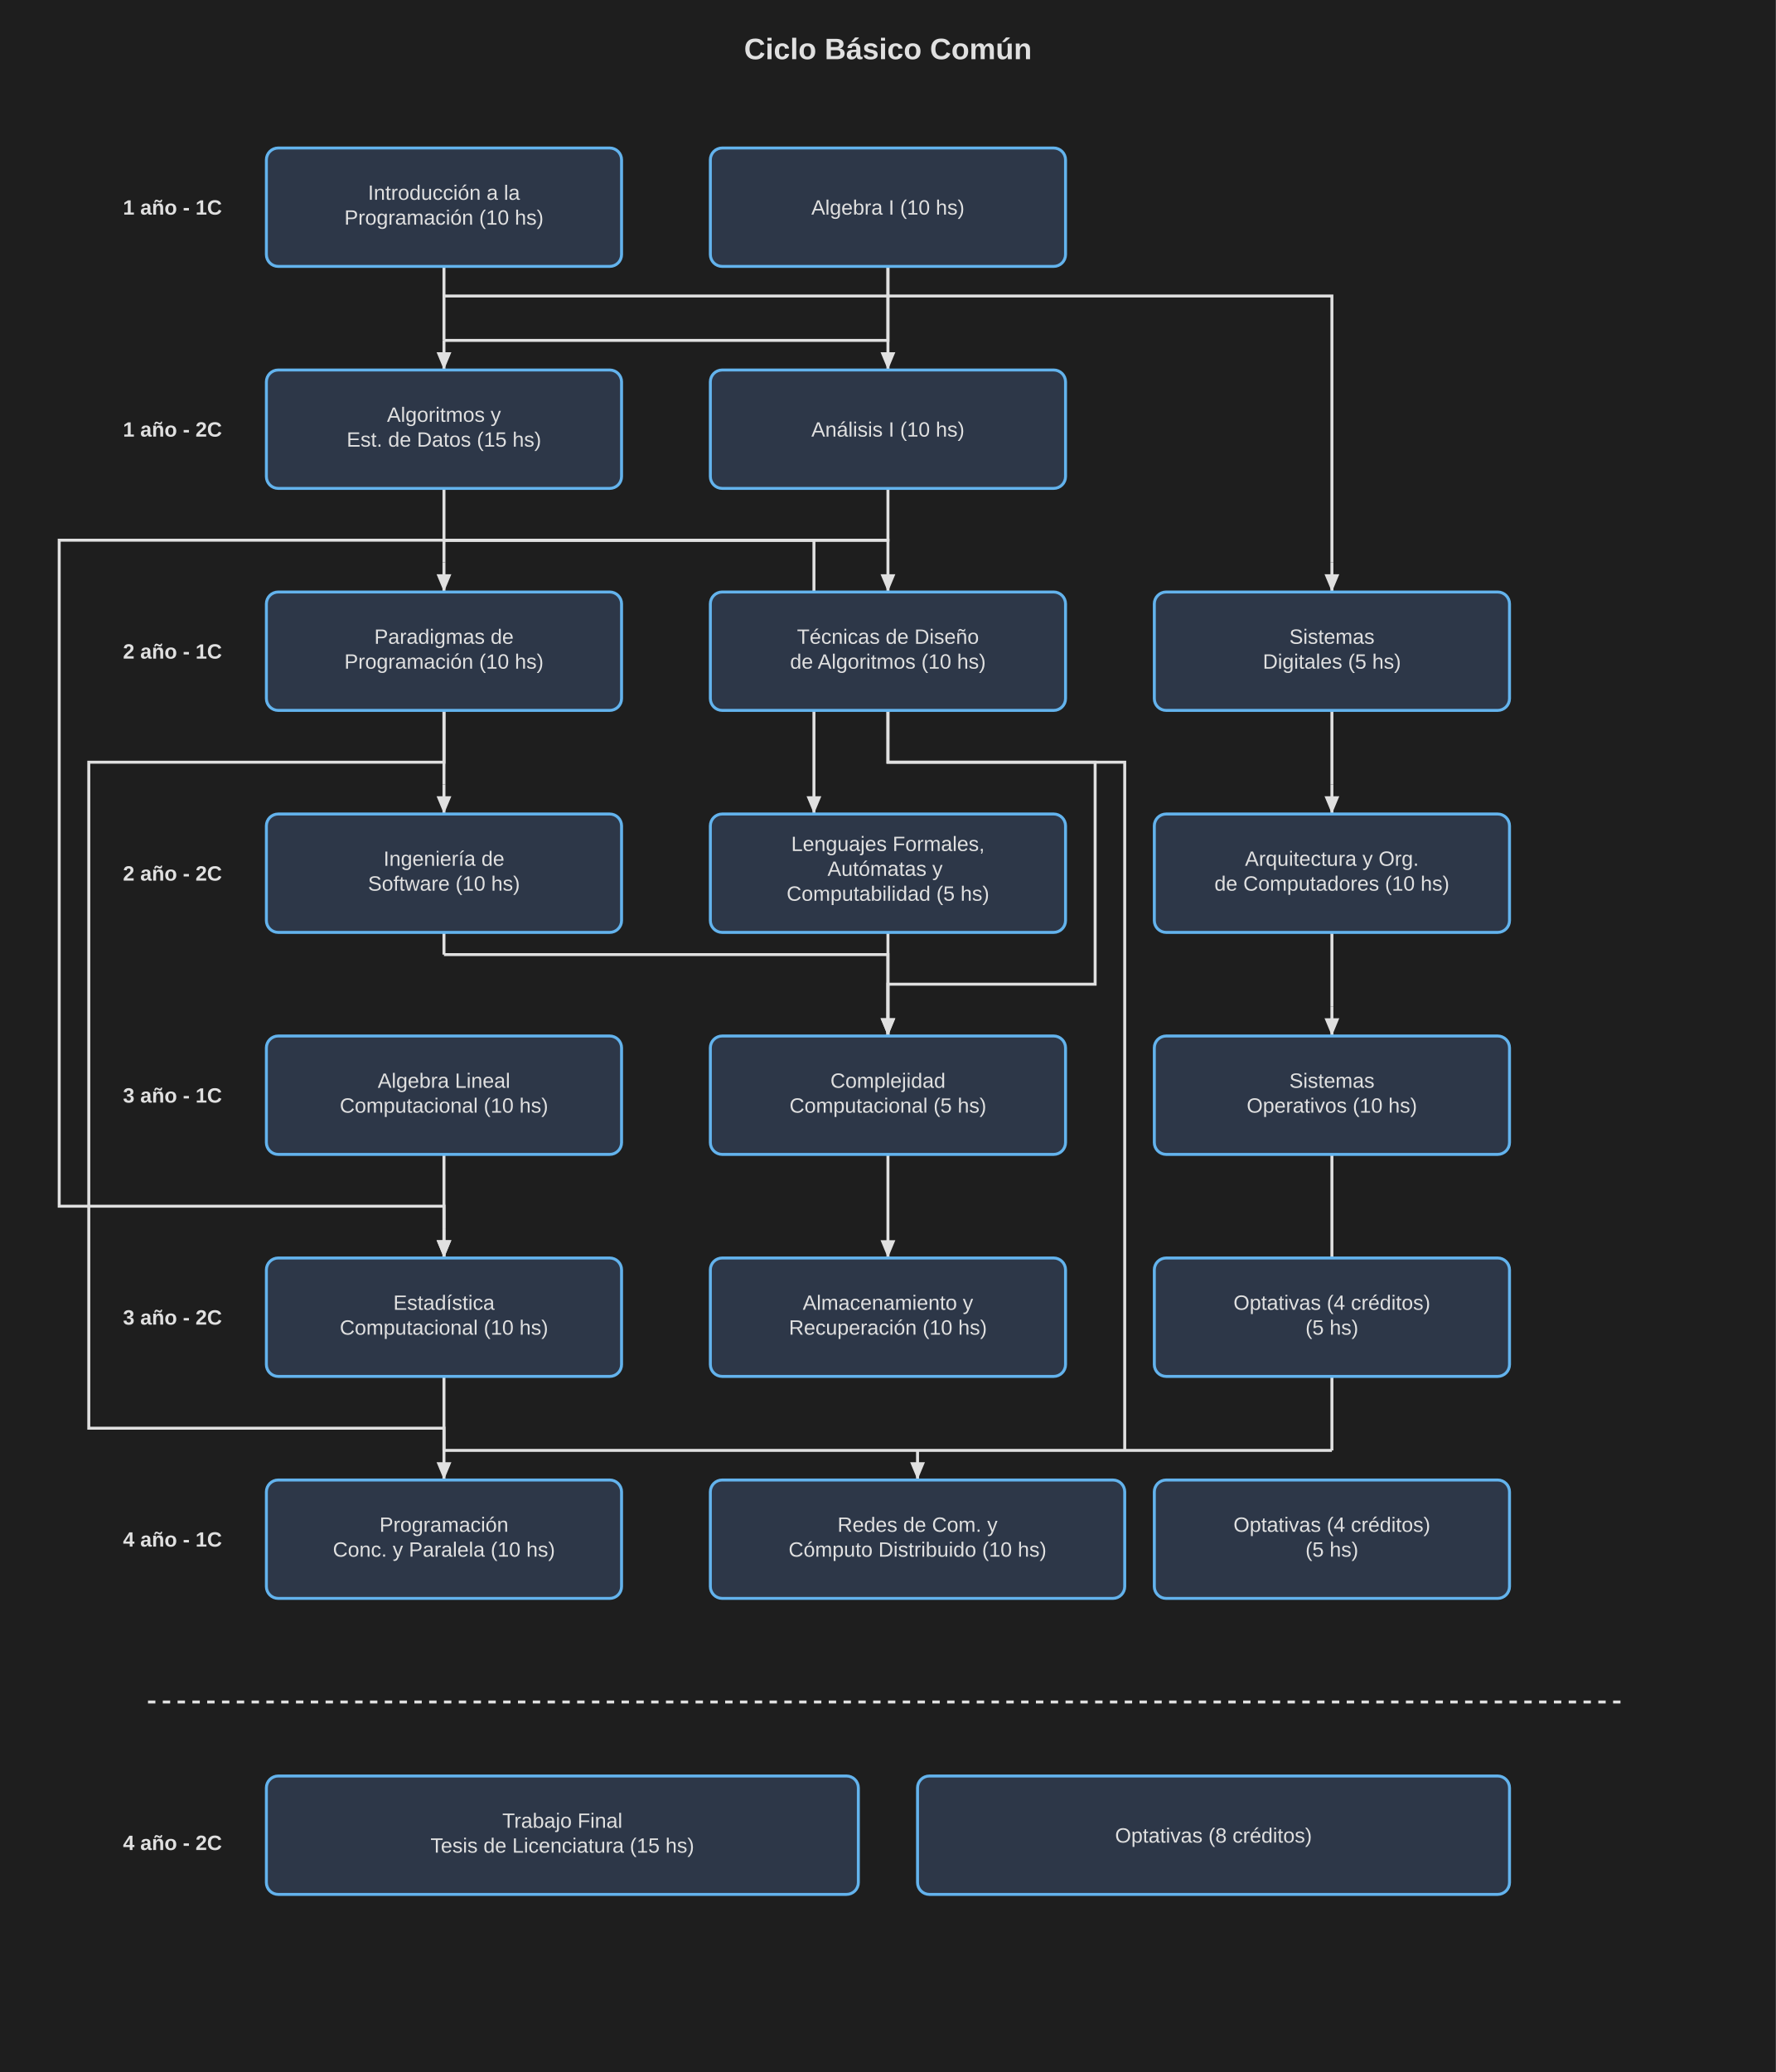
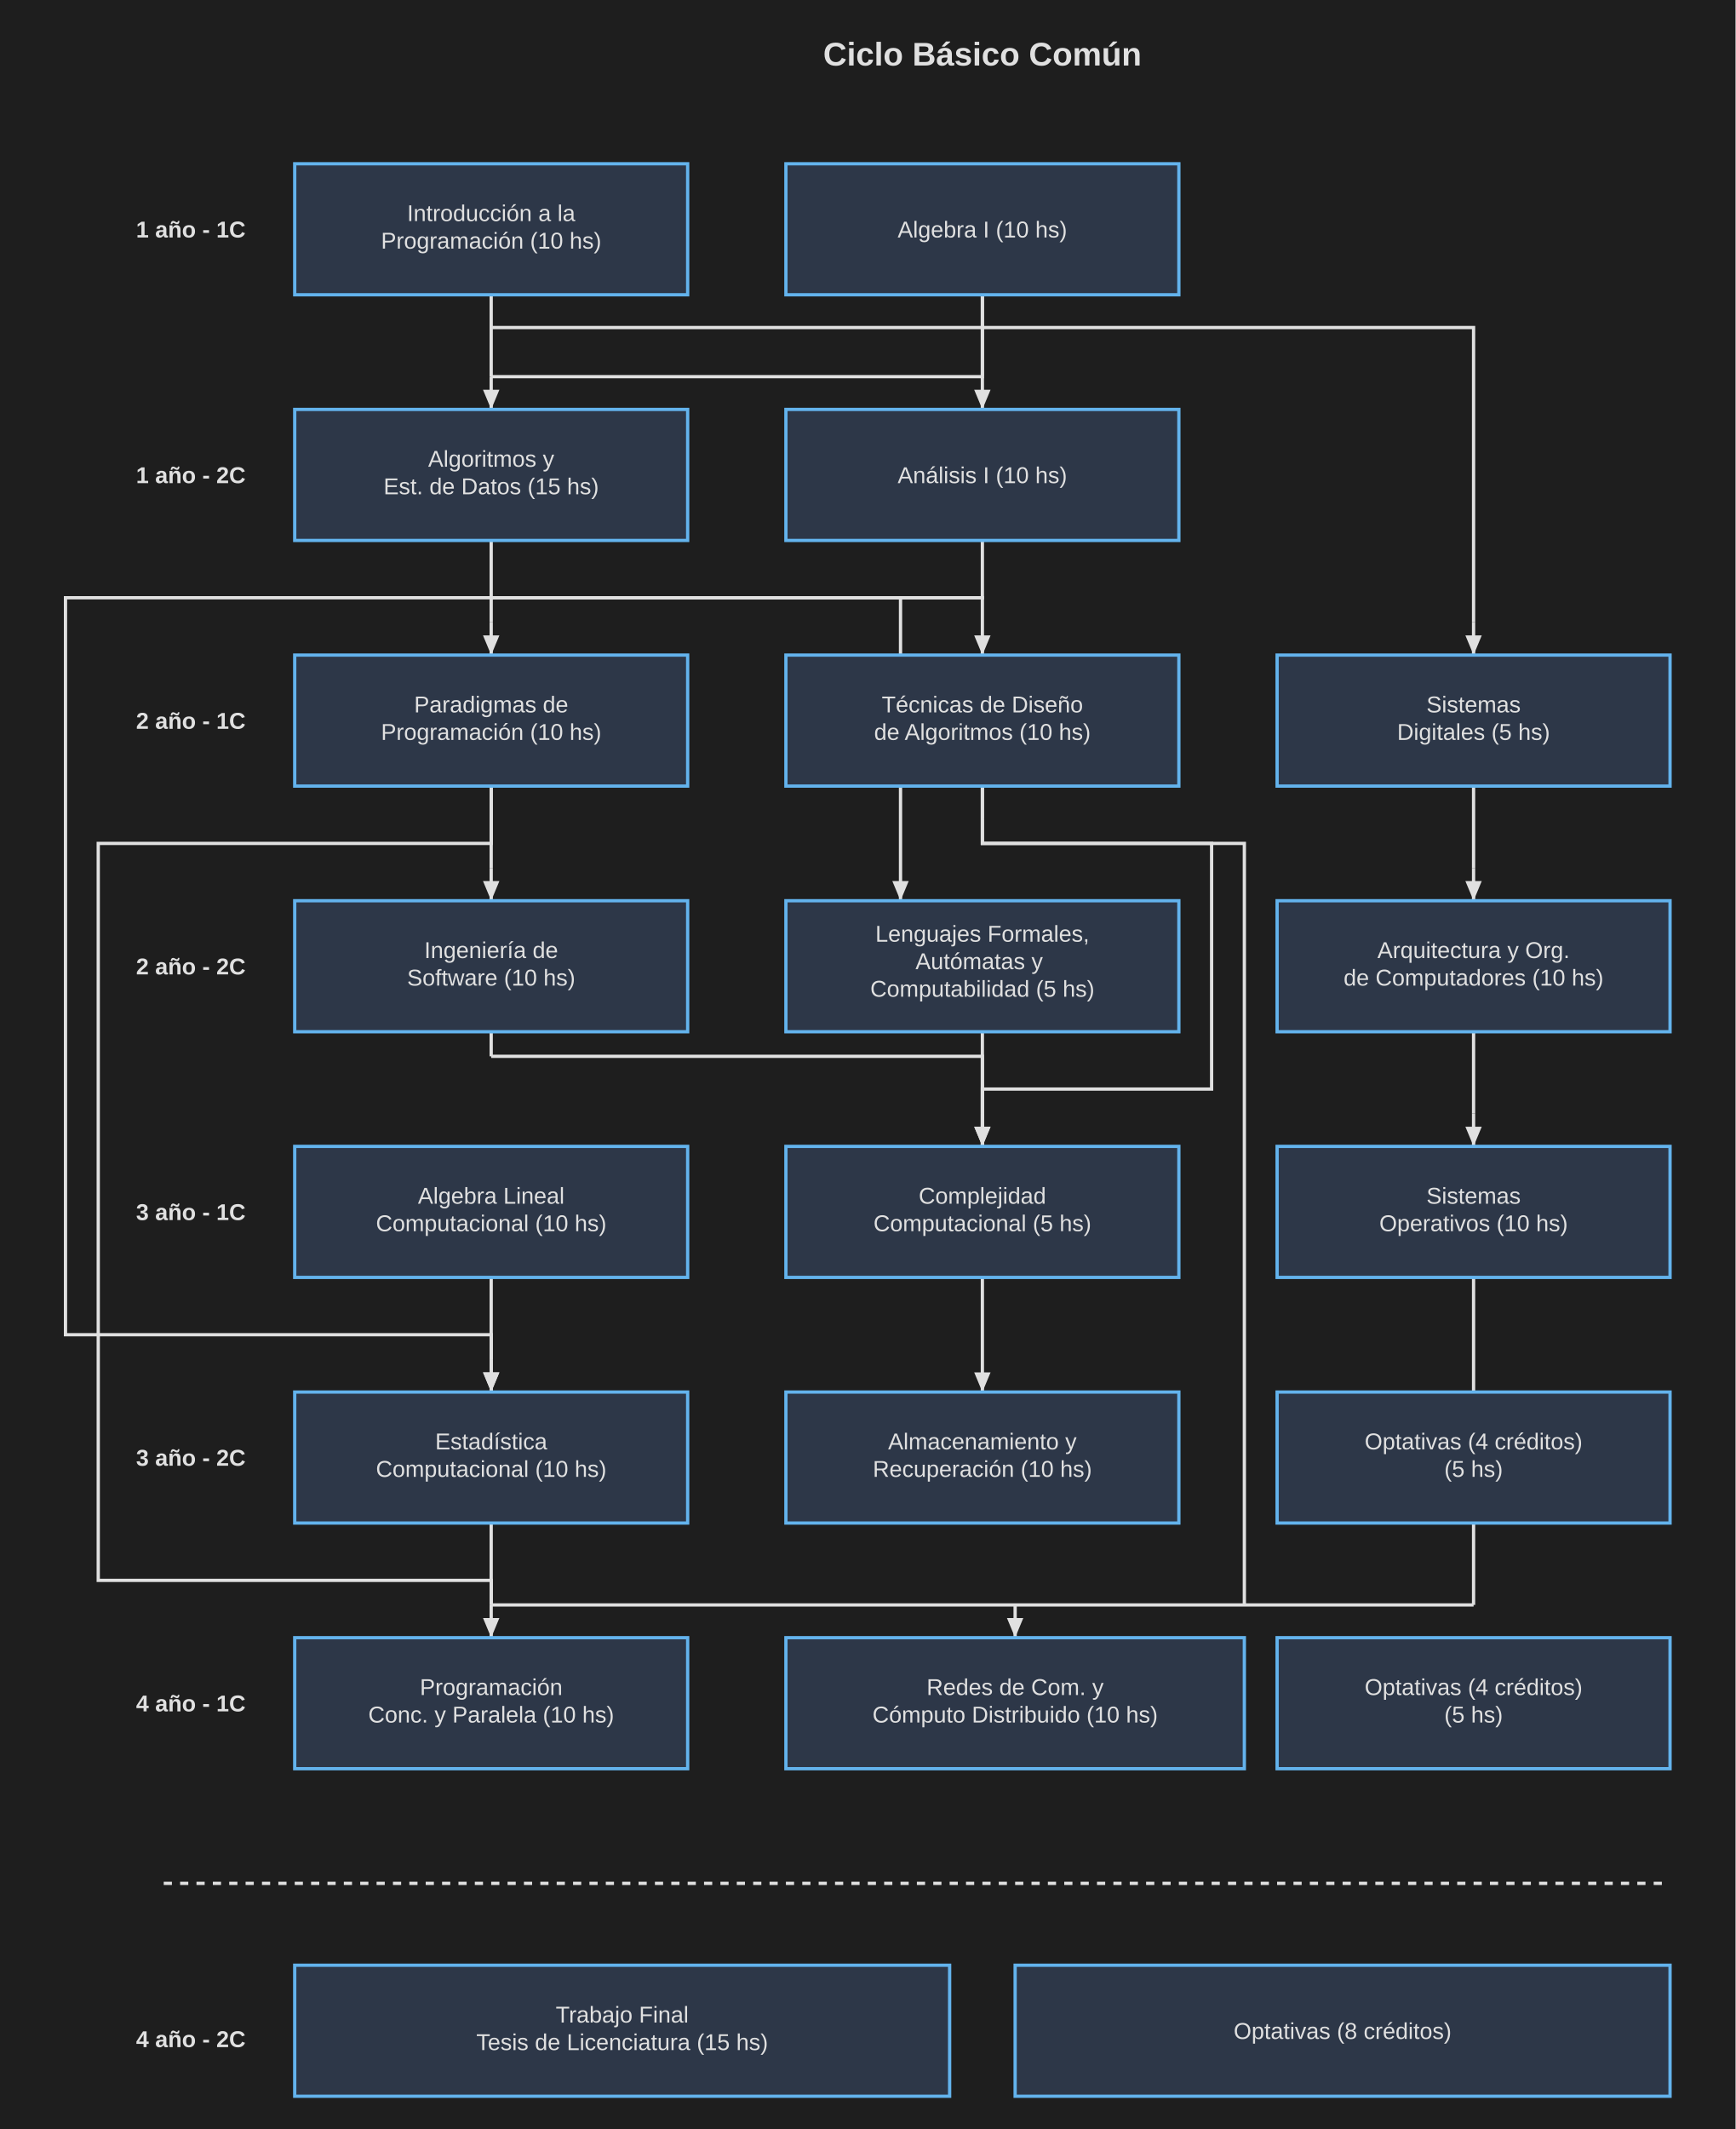
- <svg xmlns="http://www.w3.org/2000/svg" viewBox="0 0 1200 1400">
-   <rect width="1200" height="1400" fill="#1e1e1e" />
+ <svg xmlns="http://www.w3.org/2000/svg" viewBox="0 0 1060 1300">
+   <rect width="100%" height="100%" class="background" />
  <defs>
-     <marker id="arrowhead-dark" markerWidth="6" markerHeight="5" refX="6" refY="2.5" orient="auto">
+     <style>
+       .edge { fill: none; stroke: #e0e0e0; stroke-width: 2; }
+       .edge-arrow { fill: none; stroke: #e0e0e0; stroke-width: 2; }
+       .weight-text { fill: #e0e0e0; font-weight: bold; font-family: Arial; font-size: 14px; }
+       .node-text { fill: #e0e0e0; font-family: Arial; font-size: 14px; }
+       .course-node { fill: #2d3748; stroke: #63b3ed; stroke-width: 2; rx: 8; }
+       .variable-node { fill: #2d3748; stroke: #63b3ed; stroke-width: 2; }
+       .value-node { fill: #4a5568; stroke: #fc8181; stroke-width: 2; }
+       .highlight-edge { stroke: #ef6c00; stroke-width: 2; }
+       .highlight-text { fill: #ef6c00; font-weight: bold; font-family: Arial; font-size: 14px; }
+       .background { fill: #1e1e1e; }
+       .title { font-family: Arial; font-size: 20px; font-weight: bold; fill: #e0e0e0; text-anchor: middle; }
+       .year-label { font-family: Arial; font-size: 14px; font-weight: bold; fill: #e0e0e0; text-anchor: end; }
+       .course-label { font-family: Arial; font-size: 14px; fill: #e0e0e0; text-anchor: middle; }
+     </style>
+     <marker id="arrowhead" markerWidth="6" markerHeight="5" refX="6" refY="2.5" orient="auto">
      <polygon points="0 0, 6 2.5, 0 5" fill="#e0e0e0" />
    </marker>
  </defs>
-   <g font-family="Arial" font-size="14" text-anchor="middle" fill="#e0e0e0">
-     <text x="600" y="40" font-size="20" font-weight="bold">Ciclo Básico Común</text>
-     <g font-weight="bold" text-anchor="end">
+   <g>
+     <text class="title" x="600" y="40">Ciclo Básico Común</text>
+     <g class="year-label">
      <text x="150" y="145">1 año - 1C</text>
      <text x="150" y="295">1 año - 2C</text>
      <text x="150" y="445">2 año - 1C</text>
      <text x="150" y="595">2 año - 2C</text>
      <text x="150" y="745">3 año - 1C</text>
      <text x="150" y="895">3 año - 2C</text>
      <text x="150" y="1045">4 año - 1C</text>
      <text x="150" y="1250">4 año - 2C</text>
    </g>
-     <g fill="none" stroke="#e0e0e0" stroke-width="2">
+     <g class="edge">
      <path d="M 300 180 V 230" />
      <path d="M 600 180 V 230 H 300" />
      <path d="M 300 200 H 900 V 380" />
      <path d="M 300 980 H 900" />
      <path d="M 300 930 V 980" />
      <path d="M 900 780 V 980" />
      <path d="M 600 480 V 515 H 760 V 980" />
      <path d="M 600 330 V 365 H 40 V 815 H 300 V 830" />
      <path d="M 300 480 V 515 H 60 V 965 H 300 V 980" />
      <path d="M 600 180 V 230" />
      <path d="M 300 330 V 380" />
      <path d="M 300 480 V 530" />
      <path d="M 900 480 V 530" />
      <path d="M 300 630 V 645" />
      <path d="M 600 630 V 680" />
      <path d="M 900 630 V 680" />
      <path d="M 300 780 V 830" />
      <path d="M 600 480 V 500" />
    </g>
-     <g fill="none" stroke="#e0e0e0" stroke-width="2" marker-end="url(#arrowhead-dark)">
+     <g class="edge-arrow" marker-end="url(#arrowhead)">
      <path d="M 300 230 V 250" />
      <path d="M 600 230 V 250" />
      <path d="M 900 380 V 400" />
      <path d="M 300 380 V 400" />
      <path d="M 300 365 H 550 V 550" />
      <path d="M 300 365 H 600 V 400" />
      <path d="M 300 830 V 850" />
      <path d="M 300 530 V 550" />
      <path d="M 300 980 V 1000" />
      <path d="M 900 530 V 550" />
      <path d="M 300 645 H 600 V 850" />
      <path d="M 600 680 V 700" />
      <path d="M 600 500 V 515 H 740 V 665 H 600 V 700" />
      <path d="M 900 680 V 700" />
      <path d="M 300 830 V 850" />
      <path d="M 620 980 V 1000" />
    </g>
-     <line x1="100" y1="1150" x2="1100" y2="1150" stroke="#e0e0e0" stroke-width="2" stroke-dasharray="5,5" />
-     <g stroke="#63b3ed" stroke-width="2" fill="#2d3748">
-       <rect x="180" y="100" width="240" height="80" rx="8" />
-       <rect x="480" y="100" width="240" height="80" rx="8" />
-       <rect x="180" y="250" width="240" height="80" rx="8" />
-       <rect x="480" y="250" width="240" height="80" rx="8" />
-       <rect x="180" y="400" width="240" height="80" rx="8" />
-       <rect x="480" y="400" width="240" height="80" rx="8" />
-       <rect x="780" y="400" width="240" height="80" rx="8" />
-       <rect x="180" y="550" width="240" height="80" rx="8" />
-       <rect x="480" y="550" width="240" height="80" rx="8" />
-       <rect x="780" y="550" width="240" height="80" rx="8" />
-       <rect x="180" y="700" width="240" height="80" rx="8" />
-       <rect x="480" y="700" width="240" height="80" rx="8" />
-       <rect x="780" y="700" width="240" height="80" rx="8" />
-       <rect x="180" y="850" width="240" height="80" rx="8" />
-       <rect x="480" y="850" width="240" height="80" rx="8" />
-       <rect x="780" y="850" width="240" height="80" rx="8" />
-       <rect x="180" y="1000" width="240" height="80" rx="8" />
-       <rect x="480" y="1000" width="280" height="80" rx="8" />
-       <rect x="780" y="1000" width="240" height="80" rx="8" />
-       <rect x="180" y="1200" width="400" height="80" rx="8" />
-       <rect x="620" y="1200" width="400" height="80" rx="8" />
+     <line class="edge" x1="100" y1="1150" x2="1020" y2="1150" stroke-dasharray="5,5" />
+     <g class="course-node">
+       <rect x="180" y="100" width="240" height="80" />
+       <rect x="480" y="100" width="240" height="80" />
+       <rect x="180" y="250" width="240" height="80" />
+       <rect x="480" y="250" width="240" height="80" />
+       <rect x="180" y="400" width="240" height="80" />
+       <rect x="480" y="400" width="240" height="80" />
+       <rect x="780" y="400" width="240" height="80" />
+       <rect x="180" y="550" width="240" height="80" />
+       <rect x="480" y="550" width="240" height="80" />
+       <rect x="780" y="550" width="240" height="80" />
+       <rect x="180" y="700" width="240" height="80" />
+       <rect x="480" y="700" width="240" height="80" />
+       <rect x="780" y="700" width="240" height="80" />
+       <rect x="180" y="850" width="240" height="80" />
+       <rect x="480" y="850" width="240" height="80" />
+       <rect x="780" y="850" width="240" height="80" />
+       <rect x="180" y="1000" width="240" height="80" />
+       <rect x="480" y="1000" width="280" height="80" />
+       <rect x="780" y="1000" width="240" height="80" />
+       <rect x="180" y="1200" width="400" height="80" />
+       <rect x="620" y="1200" width="400" height="80" />
    </g>
-     <g fill="#e0e0e0">
+     <g class="course-label">
      <text x="300" y="135">Introducción a la<tspan x="300" dy="1.2em">Programación (10 hs)</tspan>
      </text>
      <text x="600" y="145">Algebra I (10 hs)</text>
      <text x="300" y="285">Algoritmos y<tspan x="300" dy="1.2em">Est. de Datos (15 hs)</tspan>
      </text>
      <text x="600" y="295">Análisis I (10 hs)</text>
      <text x="300" y="435">Paradigmas de<tspan x="300" dy="1.2em">Programación (10 hs)</tspan>
      </text>
      <text x="600" y="435">Técnicas de Diseño<tspan x="600" dy="1.2em">de Algoritmos (10 hs)</tspan>
      </text>
      <text x="900" y="435">Sistemas<tspan x="900" dy="1.2em">Digitales (5 hs)</tspan>
      </text>
      <text x="300" y="585">Ingeniería de<tspan x="300" dy="1.2em">Software (10 hs)</tspan>
      </text>
      <text x="600" y="575">Lenguajes Formales,<tspan x="600" dy="1.2em">Autómatas y</tspan>
        <tspan x="600" dy="1.2em">Computabilidad (5 hs)</tspan>
      </text>
      <text x="900" y="585">Arquitectura y Org.<tspan x="900" dy="1.2em">de Computadores (10 hs)</tspan>
      </text>
      <text x="300" y="735">Algebra Lineal<tspan x="300" dy="1.2em">Computacional (10 hs)</tspan>
      </text>
      <text x="600" y="735">Complejidad<tspan x="600" dy="1.2em">Computacional (5 hs)</tspan>
      </text>
      <text x="900" y="735">Sistemas<tspan x="900" dy="1.2em">Operativos (10 hs)</tspan>
      </text>
      <text x="300" y="885">Estadística<tspan x="300" dy="1.2em">Computacional (10 hs)</tspan>
      </text>
      <text x="600" y="885">Almacenamiento y<tspan x="600" dy="1.2em">Recuperación (10 hs)</tspan>
      </text>
      <text x="900" y="885">Optativas (4 créditos)<tspan x="900" dy="1.2em">(5 hs)</tspan>
      </text>
      <text x="300" y="1035">Programación<tspan x="300" dy="1.2em">Conc. y Paralela (10 hs)</tspan>
      </text>
      <text x="620" y="1035">Redes de Com. y<tspan x="620" dy="1.2em">Cómputo Distribuido (10 hs)</tspan>
      </text>
      <text x="900" y="1035">Optativas (4 créditos)<tspan x="900" dy="1.2em">(5 hs)</tspan>
      </text>
      <text x="380" y="1235">Trabajo Final<tspan x="380" dy="1.2em">Tesis de Licenciatura (15 hs)</tspan>
      </text>
      <text x="820" y="1245">Optativas (8 créditos)</text>
    </g>
  </g>
</svg>
